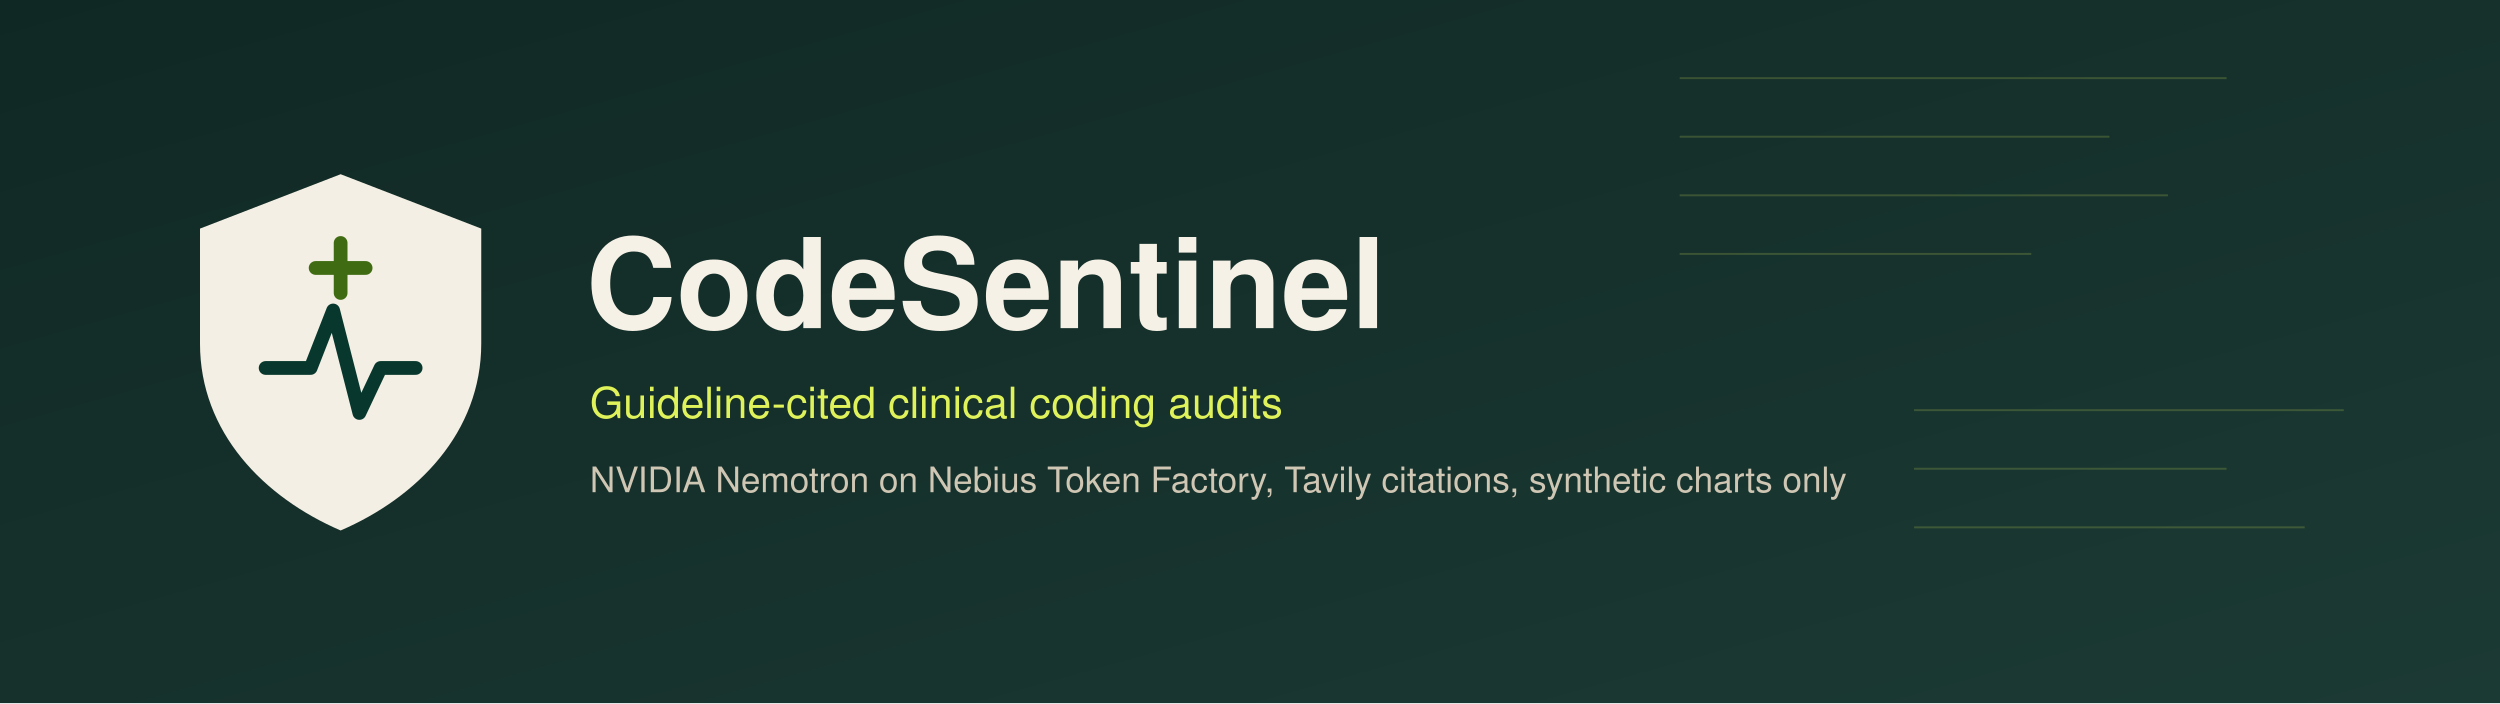
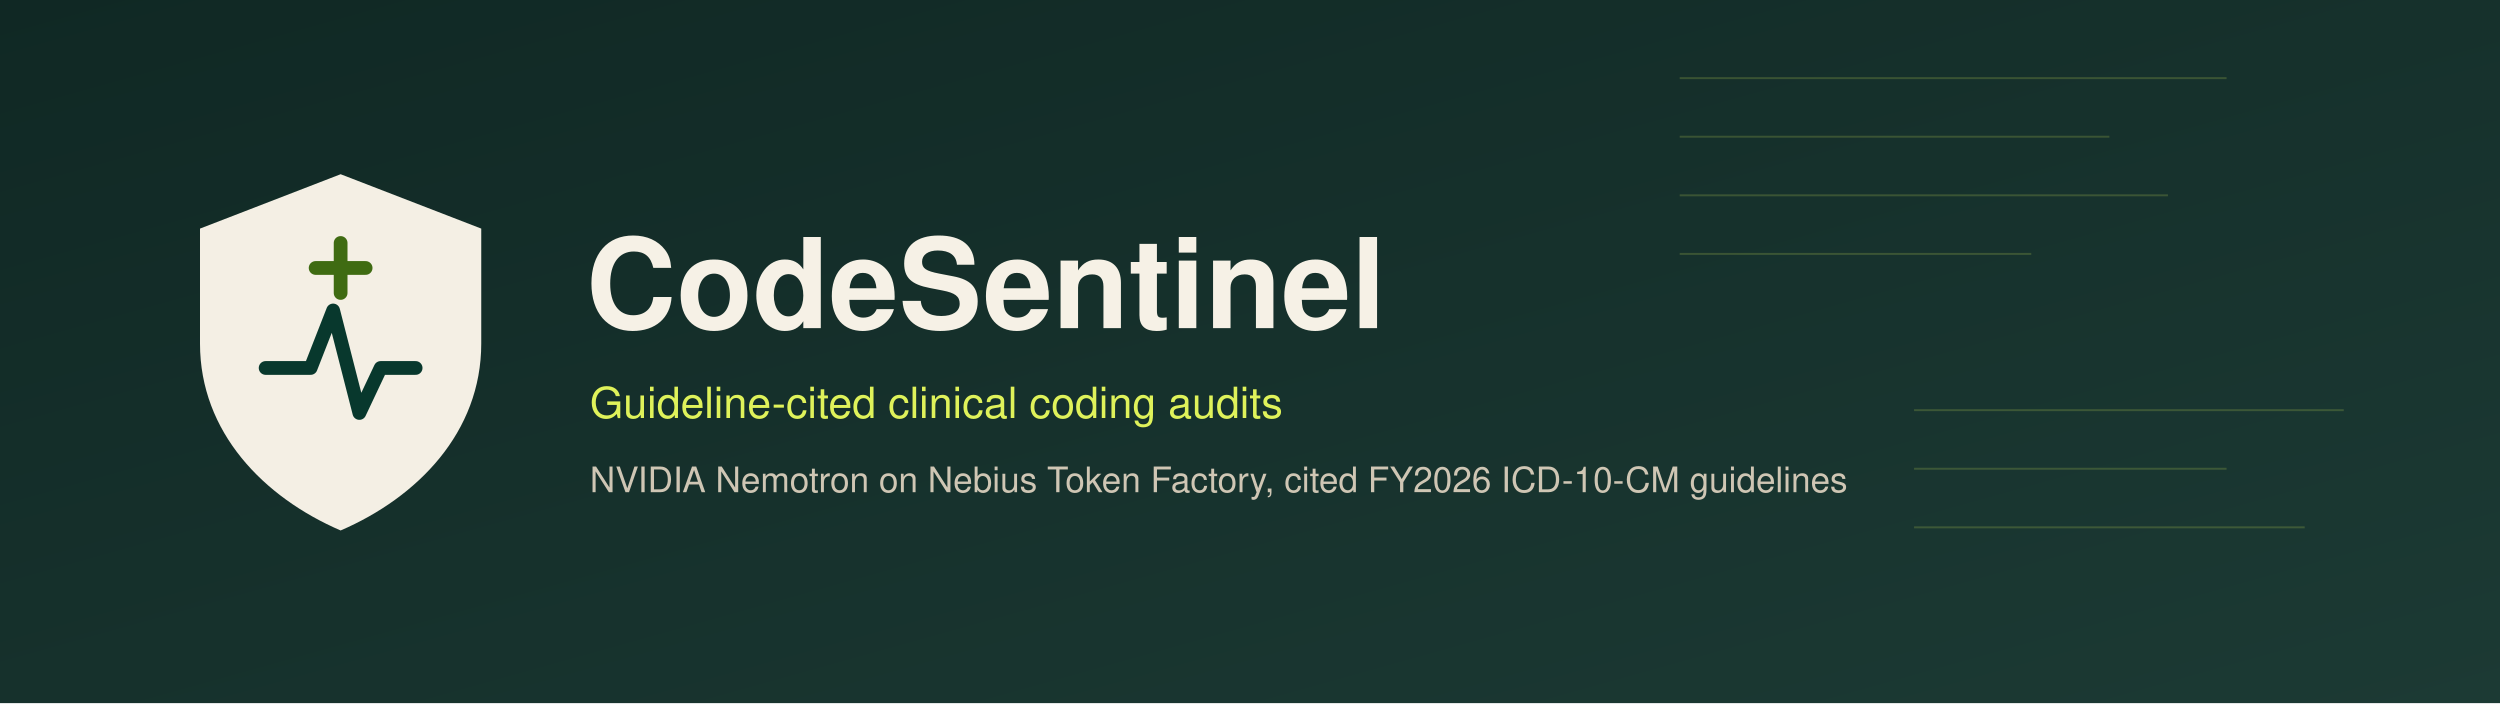
<svg xmlns="http://www.w3.org/2000/svg" viewBox="0 0 1280 360" role="img" aria-label="CodeSentinel, guideline-cited clinical coding audits">
  <defs>
    <linearGradient id="bg" x1="0" y1="0" x2="1" y2="1">
      <stop offset="0" stop-color="#102824" />
      <stop offset="1" stop-color="#1c3a34" />
    </linearGradient>
  </defs>
  <rect width="1280" height="360" fill="url(#bg)" />
  <g opacity="0.18" stroke="#dff25a" fill="none" stroke-width="1">
    <path d="M860 40h280M860 70h220M860 100h250M860 130h180" />
    <path d="M980 210h220M980 240h160M980 270h200" />
  </g>
  <g transform="translate(72 78) scale(3.2)">
    <path fill="#f4efe4" d="M32 3.5 54.5 12.2v18.4c0 14.2-10.2 24.6-22.5 29.9C19.7 55.2 9.5 44.8 9.5 30.6V12.2L32 3.5z" />
    <path fill="none" stroke="#08382d" stroke-width="2.2" stroke-linejoin="round" stroke-linecap="round" d="M20 34.5h7.2l3.6-9.2 4.2 16.4 3.4-7.2H44" />
    <path fill="none" stroke="#3f6b12" stroke-width="2.2" stroke-linecap="round" d="M32 14.5v8M28 18.5h8" />
  </g>
  <text x="300" y="168" fill="#f6f1e6" font-family="Segoe UI, Helvetica, Arial, sans-serif" font-size="64" font-weight="650">CodeSentinel</text>
  <text x="302" y="214" fill="#dff25a" font-family="Segoe UI, Helvetica, Arial, sans-serif" font-size="22">Guideline-cited clinical coding audits</text>
-   <text x="302" y="252" fill="#cfc6b4" font-family="Segoe UI, Helvetica, Arial, sans-serif" font-size="18">NVIDIA Nemotron on Nebius Token Factory, Tavily citations, synthetic charts only</text>
+   <text x="302" y="252" fill="#cfc6b4" font-family="Segoe UI, Helvetica, Arial, sans-serif" font-size="18">NVIDIA Nemotron on Nebius Token Factory, cited FY2026 ICD-10-CM guidelines</text>
</svg>
